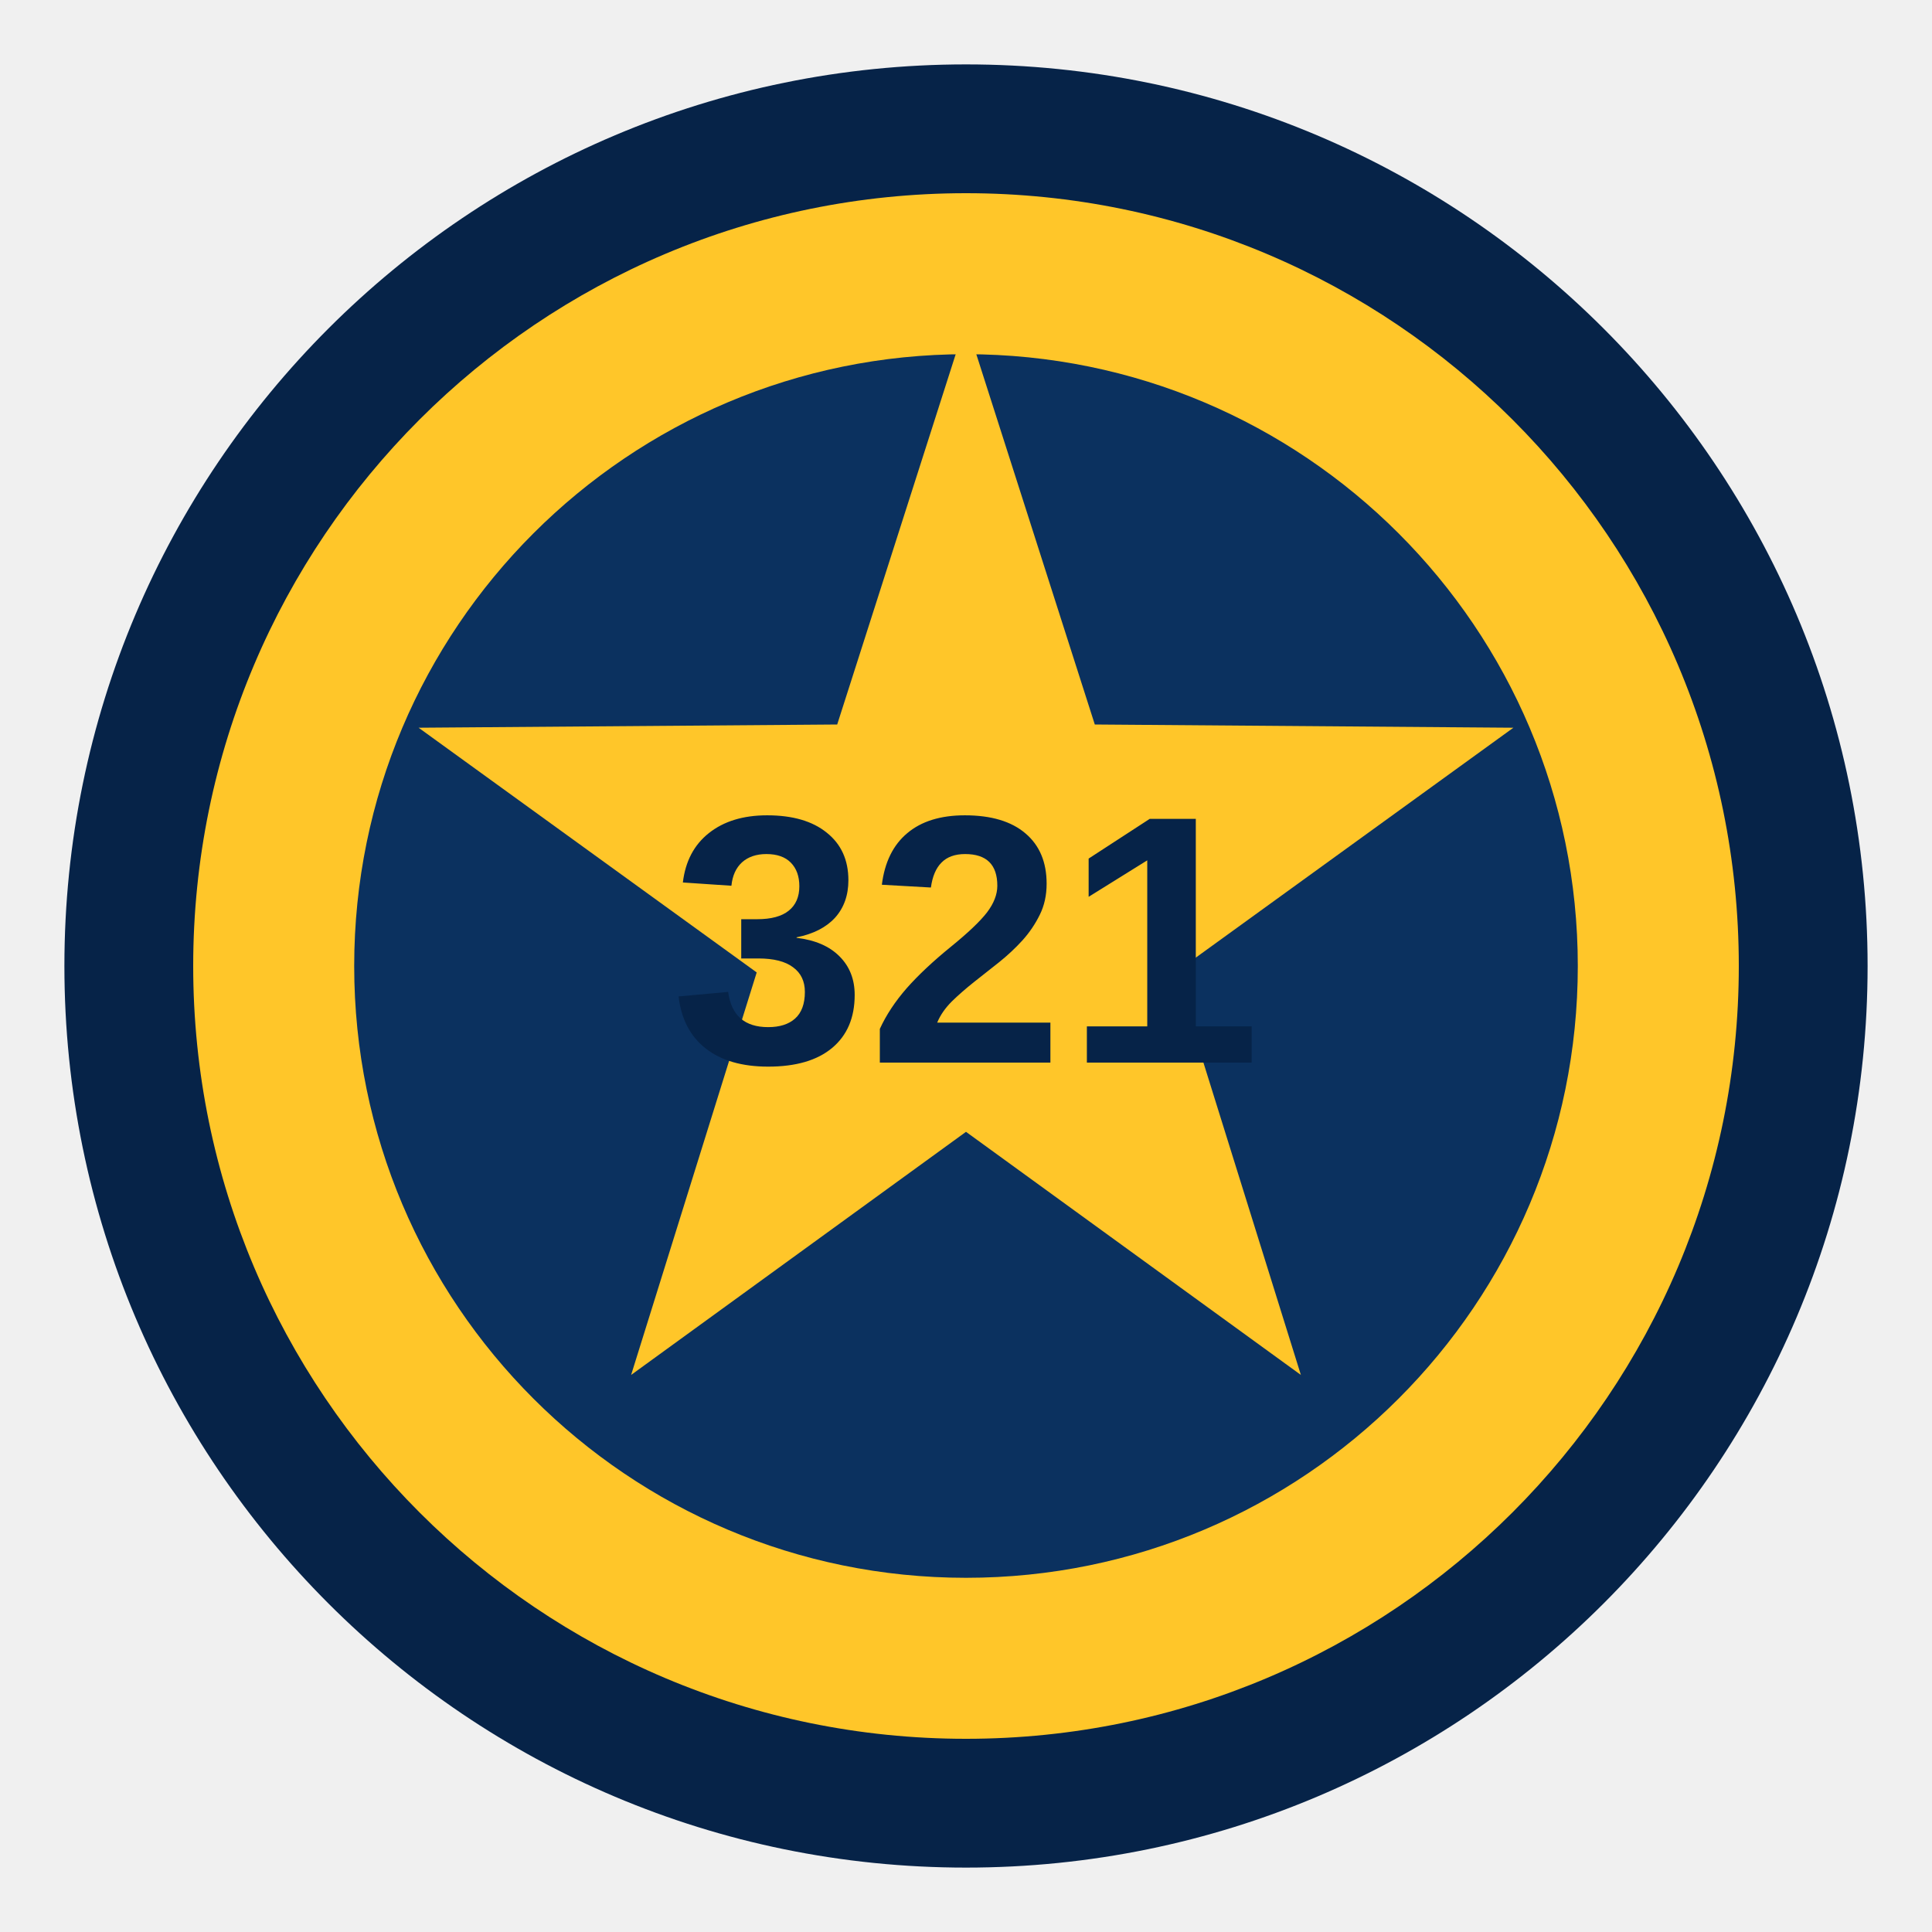
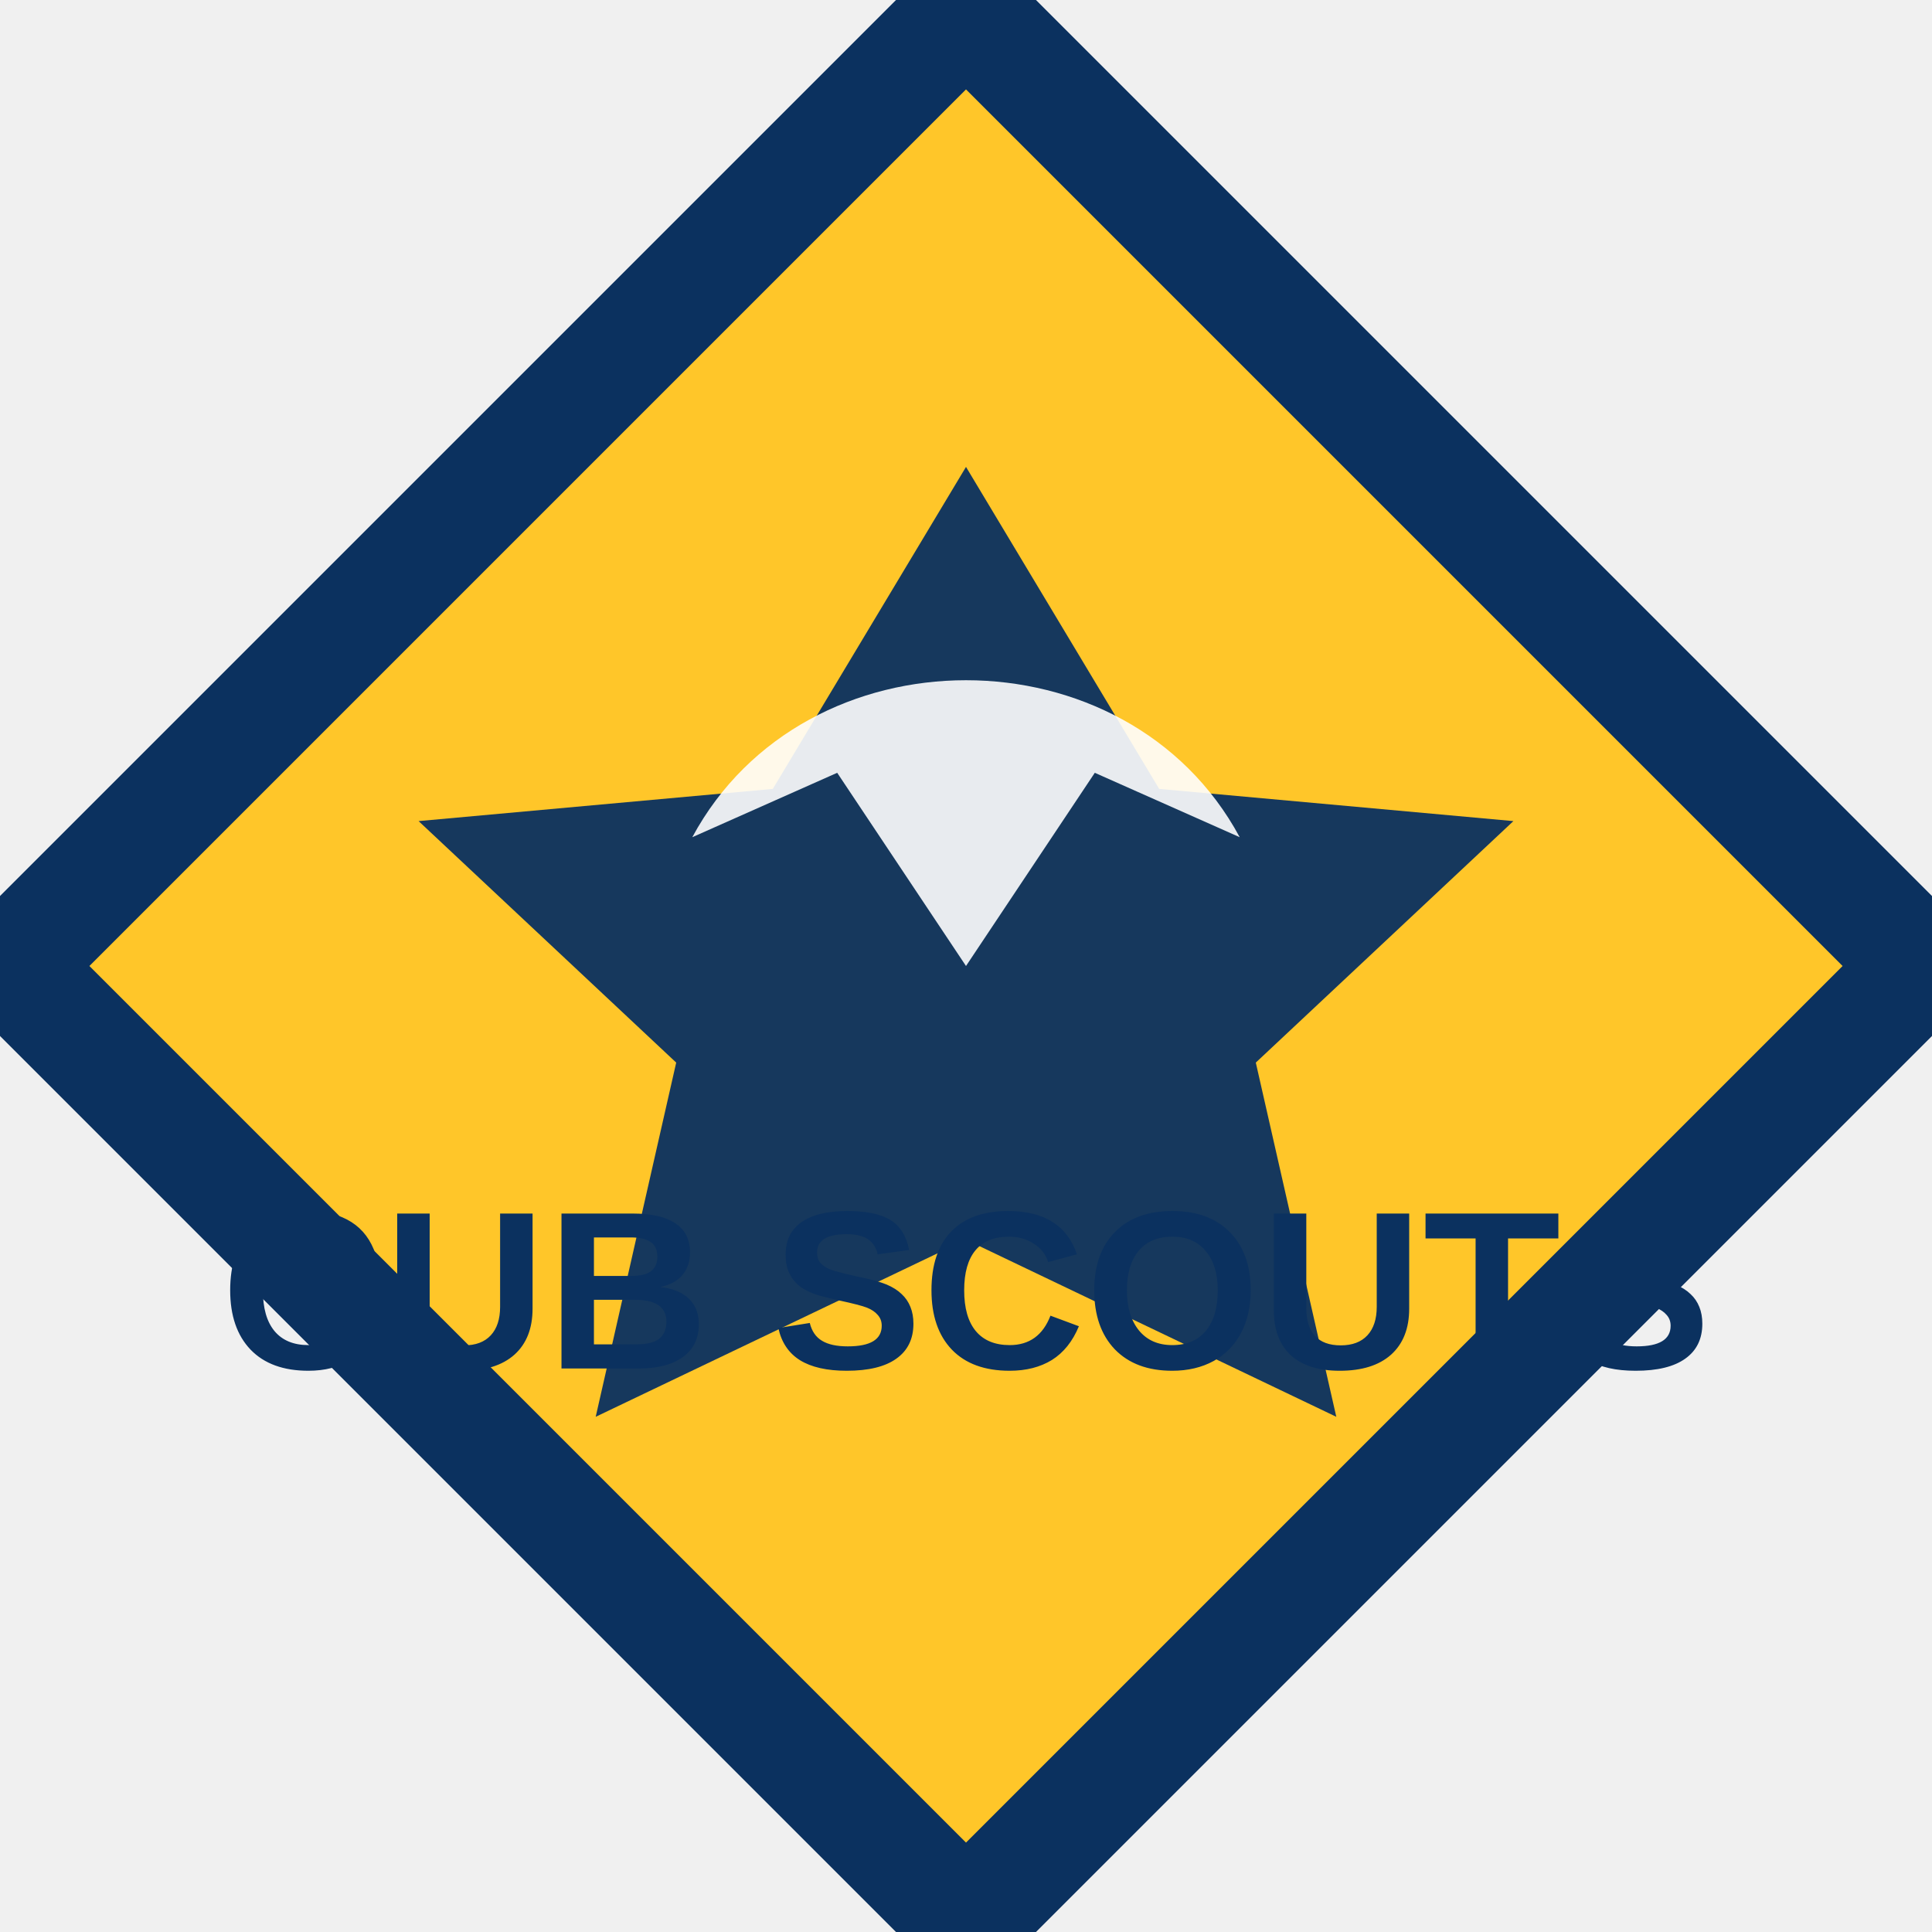
- <svg xmlns="http://www.w3.org/2000/svg" viewBox="0 0 120 120" role="img" aria-labelledby="title desc">
-   <circle cx="60" cy="60" r="56" fill="#062348" />
-   <circle cx="60" cy="60" r="48" fill="#ffc629" />
-   <circle cx="60" cy="60" r="38" fill="#0b315f" />
-   <path d="M60 20l8 25 26 .2-21 15.2 7.8 25L60 70.3 39.2 85.4l7.8-25-21-15.2 26-.2z" fill="#ffc629" />
-   <text x="60" y="66" text-anchor="middle" font-family="Arial, sans-serif" font-size="22" font-weight="900" fill="#062348">321</text>
+ <svg xmlns="http://www.w3.org/2000/svg" viewBox="0 0 120 120" role="img" aria-label="Pack 321 Cub Scouts logo">
+   <rect x="18" y="18" width="84" height="84" transform="rotate(45 60 60)" fill="#ffc629" stroke="#0b315f" stroke-width="7" />
+   <path d="M60 29l12 20 22 2-16 15 5 22-23-11-23 11 5-22-16-15 22-2z" fill="#0b315f" opacity=".95" />
+   <path d="M43 52c7-13 27-13 34 0l-9-4-8 12-8-12z" fill="#fff" opacity=".9" />
+   <text x="60" y="85" text-anchor="middle" font-family="Arial, sans-serif" font-size="14" font-weight="900" fill="#0b315f">CUB SCOUTS</text>
</svg>
